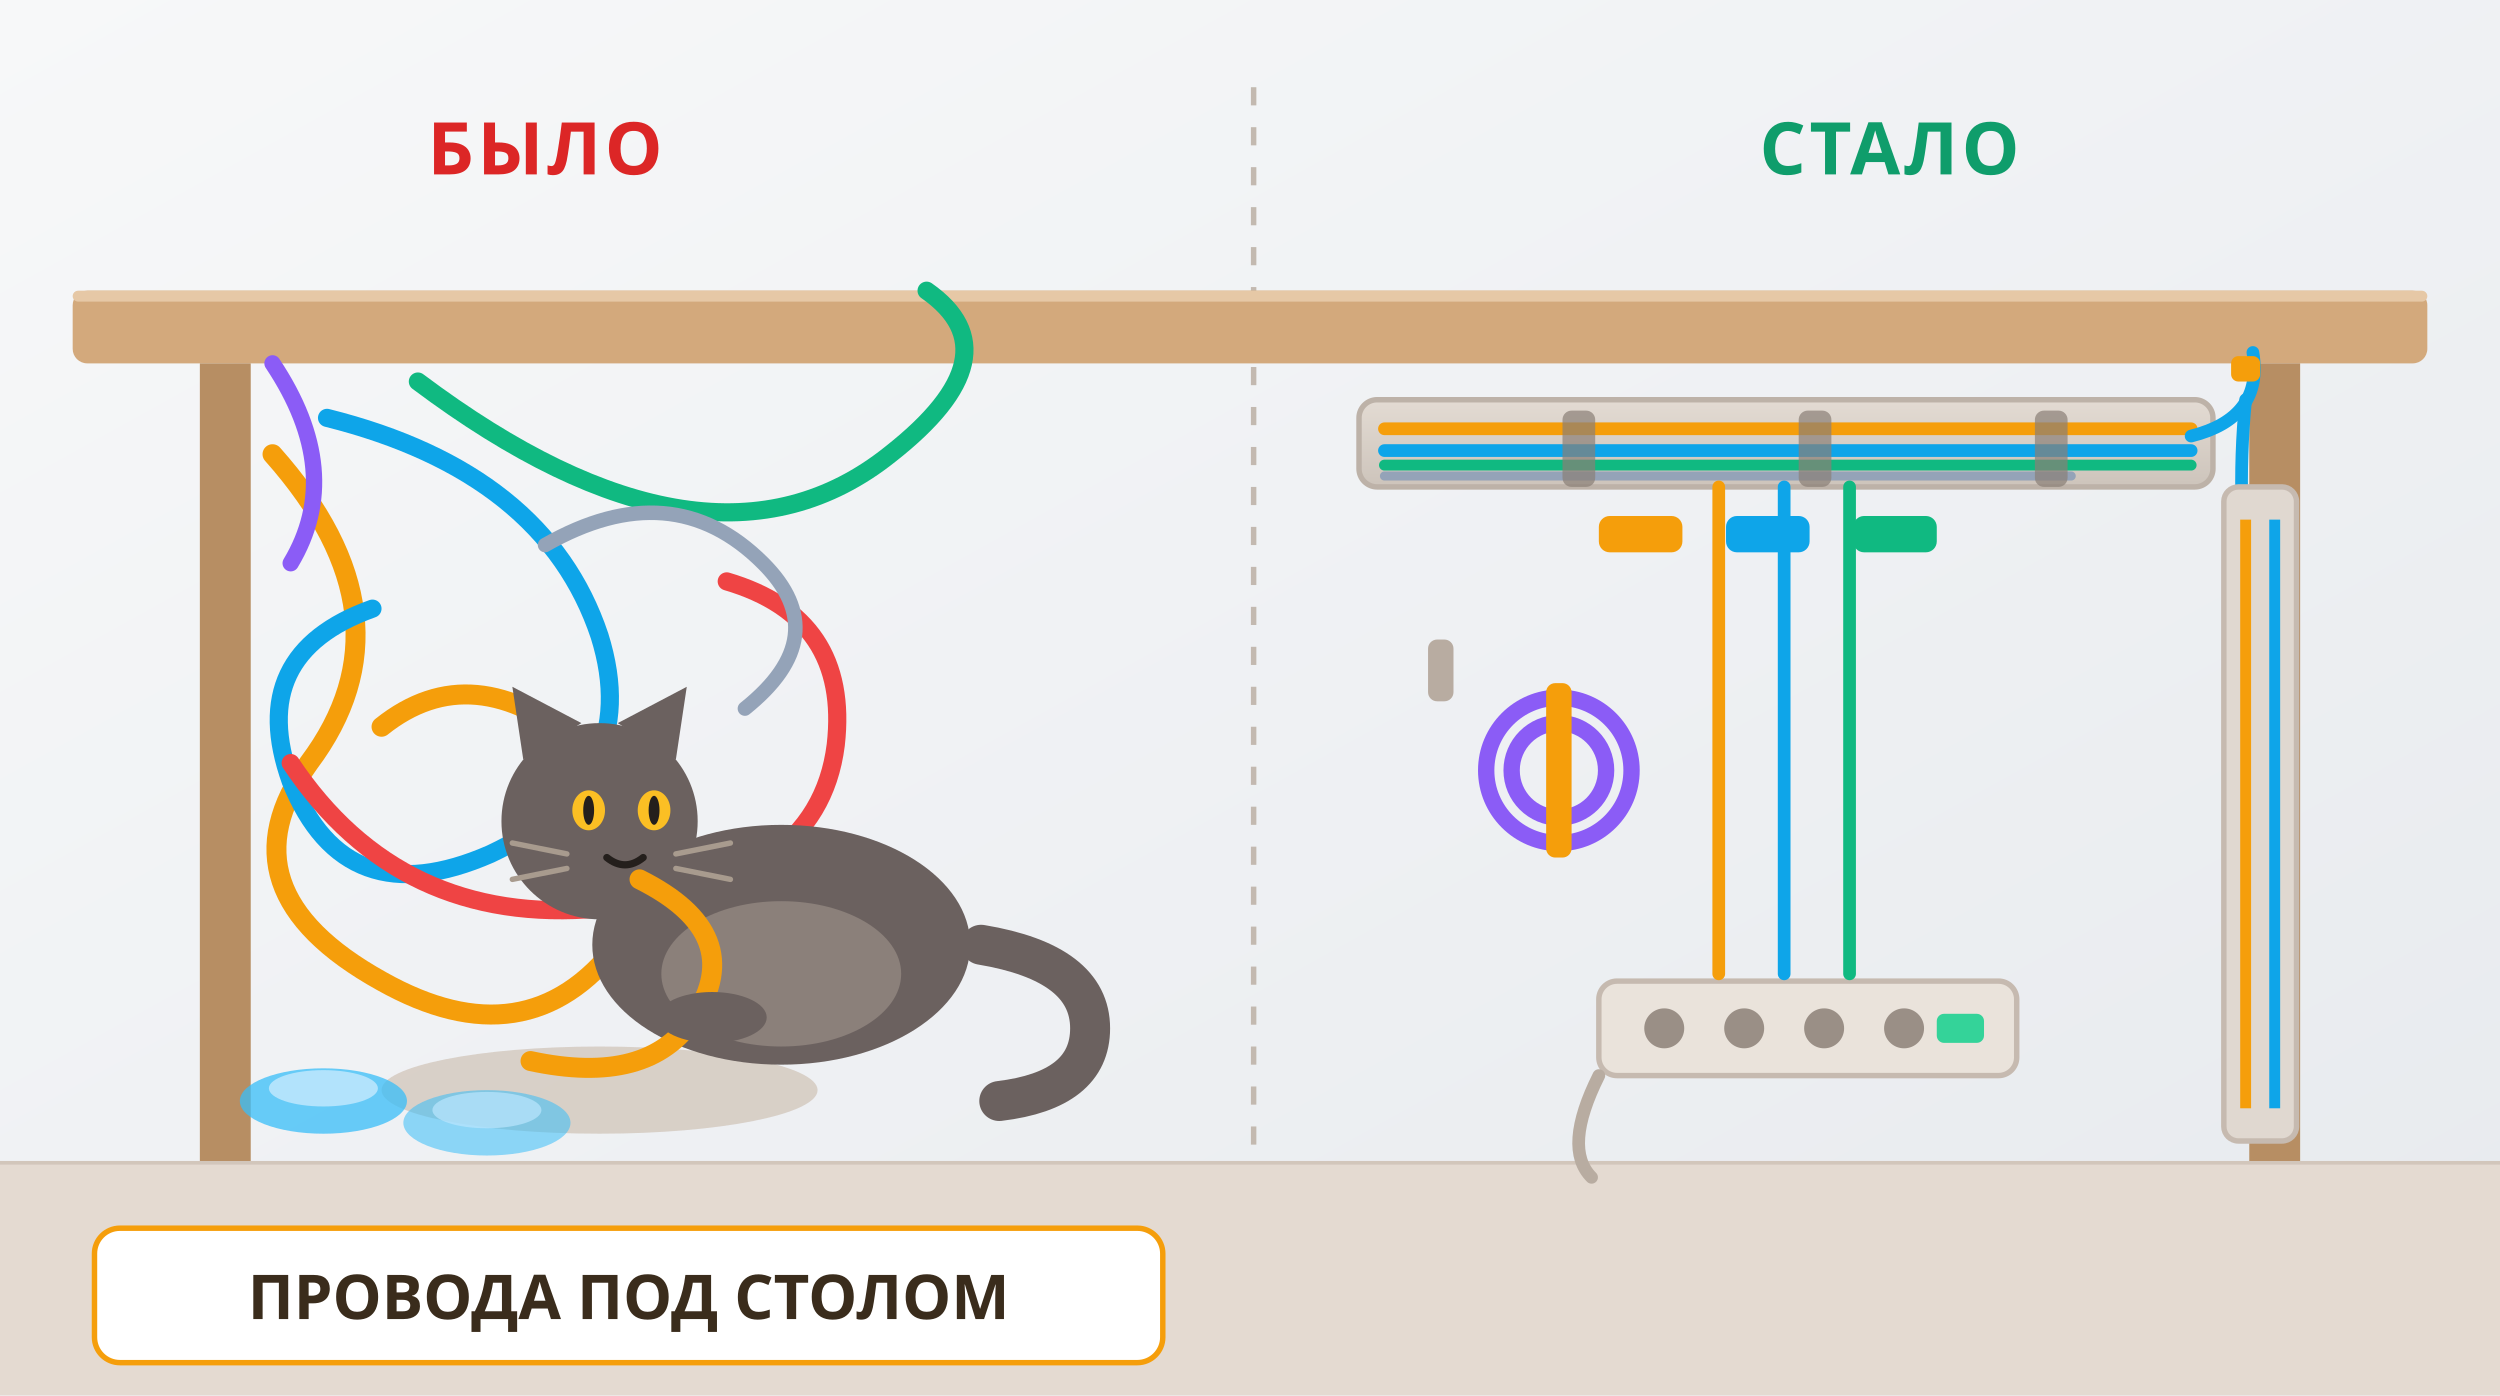
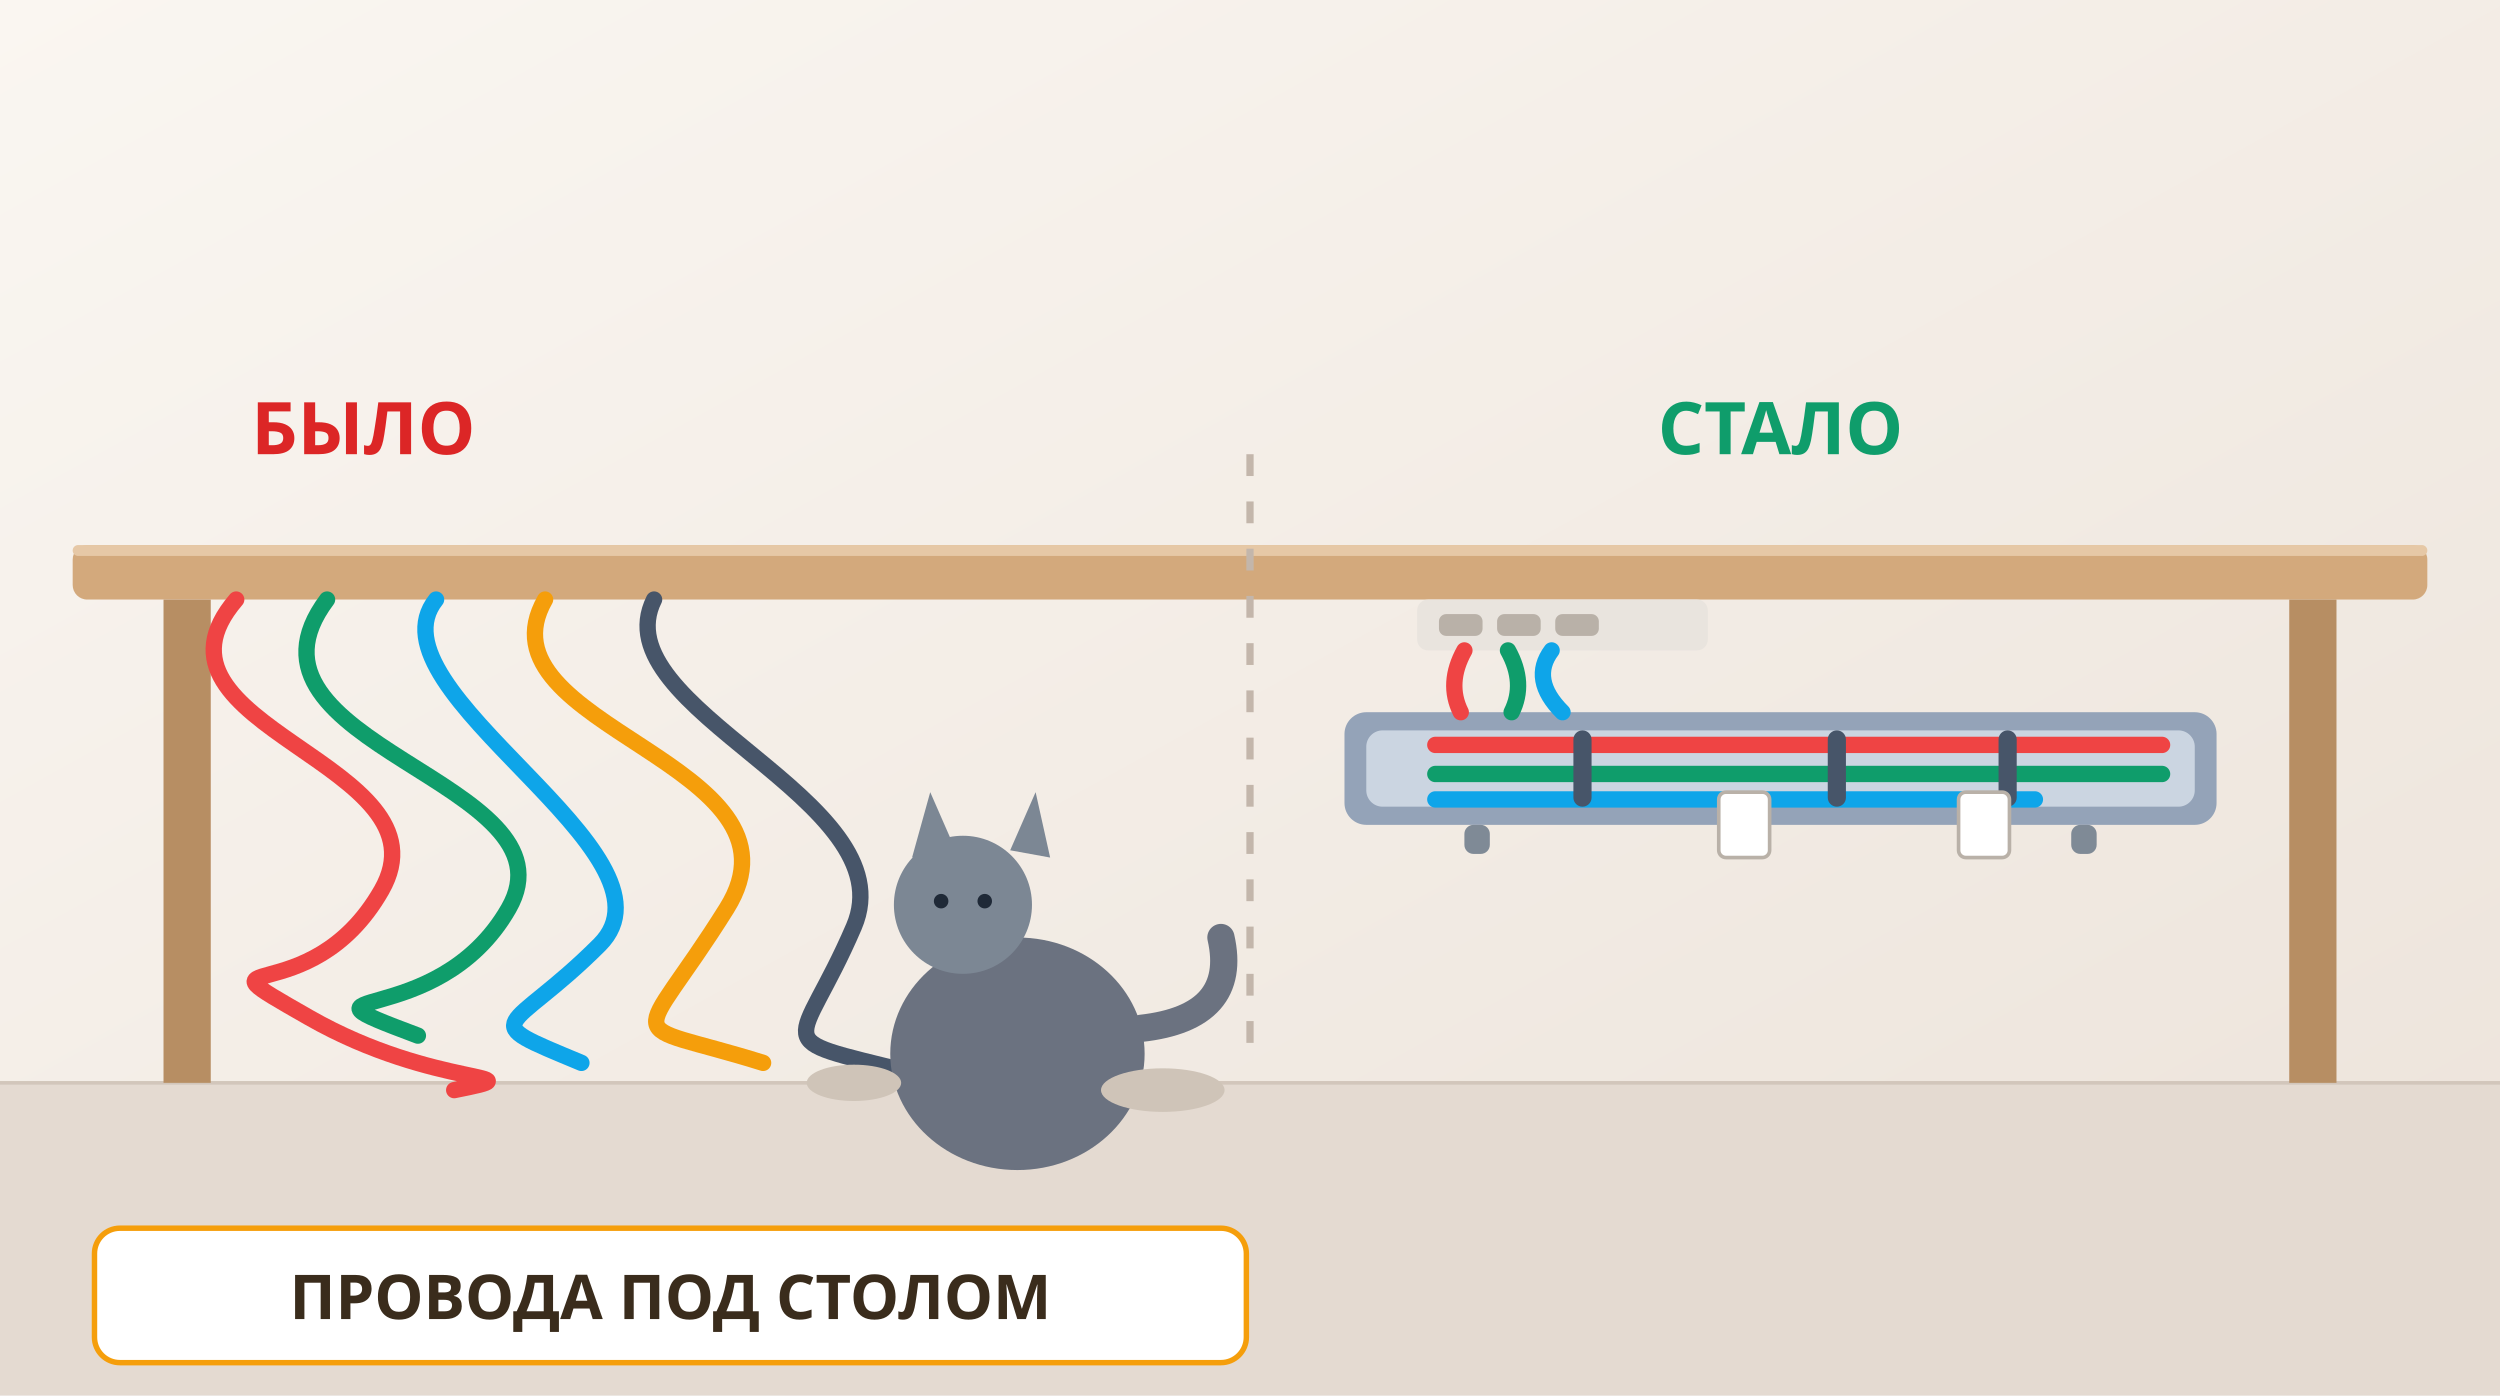
<svg xmlns="http://www.w3.org/2000/svg" viewBox="0 0 1376 768" width="1376" height="768">
  <defs>
-     <linearGradient id="bgCableL" x1="0%" y1="0%" x2="100%" y2="100%">
-       <stop offset="0%" stop-color="#f7f8f9" />
-       <stop offset="100%" stop-color="#e7eaee" />
-     </linearGradient>
-     <linearGradient id="trayMetalL" x1="0%" y1="0%" x2="0%" y2="100%">
-       <stop offset="0%" stop-color="#e3dbd3" />
-       <stop offset="100%" stop-color="#cdc4bb" />
+     <linearGradient id="bg" x1="0%" y1="0%" x2="100%" y2="100%">
+       <stop offset="0%" stop-color="#faf6f1" />
+       <stop offset="100%" stop-color="#ece3da" />
    </linearGradient>
  </defs>
-   <rect width="1376" height="768" fill="url(#bgCableL)" />
-   <text x="300" y="96" font-family="system-ui, sans-serif" font-size="40" font-weight="800" fill="#dc2626" text-anchor="middle" letter-spacing="2">БЫЛО</text>
-   <text x="1040" y="96" font-family="system-ui, sans-serif" font-size="40" font-weight="800" fill="#0f9d6b" text-anchor="middle" letter-spacing="2">СТАЛО</text>
-   <line x1="690" y1="48" x2="690" y2="716" stroke="#c3b9b0" stroke-width="3" stroke-dasharray="10 12" />
-   <rect x="40" y="160" width="1296" height="40" rx="8" fill="#d3a97c" />
-   <rect x="40" y="160" width="1296" height="6" rx="3" fill="#e6c8a6" />
-   <rect x="110" y="200" width="28" height="440" fill="#b78e63" />
-   <rect x="1238" y="200" width="28" height="440" fill="#b78e63" />
-   <rect x="0" y="640" width="1376" height="128" fill="#e4dad1" />
-   <line x1="0" y1="640" x2="1376" y2="640" stroke="#d2c6bb" stroke-width="2" />
-   <g fill="none" stroke-linecap="round" stroke-linejoin="round">
-     <path d="M150 250 q80 90 20 170 q-50 70 40 120 q80 45 130 -20 q40 -60 -20 -110 q-60 -50 -110 -10" stroke="#f59e0b" stroke-width="11" />
-     <path d="M180 230 q120 30 150 120 q25 80 -60 120 q-80 35 -110 -40 q-25 -70 45 -95" stroke="#0ea5e9" stroke-width="10" />
-     <path d="M230 210 q160 120 260 40 q70 -55 20 -90" stroke="#10b981" stroke-width="10" />
-     <path d="M160 420 q60 90 170 80 q120 -10 130 -90 q8 -70 -60 -90" stroke="#ef4444" stroke-width="10" />
-     <path d="M150 200 q40 60 10 110" stroke="#8b5cf6" stroke-width="9" />
-     <path d="M300 300 q70 -40 120 10 q40 40 -10 80" stroke="#94a3b8" stroke-width="8" />
-   </g>
-   <ellipse cx="330" cy="600" rx="120" ry="24" fill="#cfc2b6" fill-opacity="0.7" />
-   <g>
-     <path d="M540 520 q60 10 60 46 q0 34 -50 40" fill="none" stroke="#6b615f" stroke-width="22" stroke-linecap="round" />
-     <ellipse cx="430" cy="520" rx="104" ry="66" fill="#6b615f" />
-     <ellipse cx="430" cy="536" rx="66" ry="40" fill="#8b807a" />
-     <circle cx="330" cy="452" r="54" fill="#6b615f" />
-     <path d="M288 418 l-6 -40 l38 20 z" fill="#6b615f" />
-     <path d="M372 418 l6 -40 l-38 20 z" fill="#6b615f" />
-     <ellipse cx="324" cy="446" rx="9" ry="11" fill="#fbbf24" />
-     <ellipse cx="360" cy="446" rx="9" ry="11" fill="#fbbf24" />
-     <ellipse cx="324" cy="446" rx="3" ry="8" fill="#241f1c" />
-     <ellipse cx="360" cy="446" rx="3" ry="8" fill="#241f1c" />
-     <path d="M334 472 q10 8 20 0" fill="none" stroke="#241f1c" stroke-width="4" stroke-linecap="round" />
-     <path d="M312 470 l-30 -6 M312 478 l-30 6 M372 470 l30 -6 M372 478 l30 6" stroke="#a89b8e" stroke-width="3" stroke-linecap="round" />
-     <path d="M352 484 q60 30 30 76 q-25 38 -90 24" fill="none" stroke="#f59e0b" stroke-width="11" stroke-linecap="round" />
-     <ellipse cx="392" cy="560" rx="30" ry="14" fill="#6b615f" />
-   </g>
-   <g>
-     <ellipse cx="178" cy="606" rx="46" ry="18" fill="#38bdf8" opacity="0.75" />
-     <ellipse cx="178" cy="599" rx="30" ry="10" fill="#bae6fd" opacity="0.9" />
-     <ellipse cx="268" cy="618" rx="46" ry="18" fill="#38bdf8" opacity="0.55" />
-     <ellipse cx="268" cy="611" rx="30" ry="10" fill="#bae6fd" opacity="0.7" />
-   </g>
-   <rect x="748" y="220" width="470" height="48" rx="10" fill="url(#trayMetalL)" stroke="#bdb2a8" stroke-width="3" />
-   <g stroke-linecap="round">
-     <line x1="762" y1="236" x2="1206" y2="236" stroke="#f59e0b" stroke-width="7" />
-     <line x1="762" y1="248" x2="1206" y2="248" stroke="#0ea5e9" stroke-width="7" />
-     <line x1="762" y1="256" x2="1206" y2="256" stroke="#10b981" stroke-width="6" />
-     <line x1="762" y1="262" x2="1140" y2="262" stroke="#94a3b8" stroke-width="5" />
-   </g>
-   <rect x="860" y="226" width="18" height="42" rx="5" fill="#8a7f76" opacity="0.7" />
-   <rect x="990" y="226" width="18" height="42" rx="5" fill="#8a7f76" opacity="0.7" />
-   <rect x="1120" y="226" width="18" height="42" rx="5" fill="#8a7f76" opacity="0.7" />
-   <path d="M1206 240 q40 -10 34 -46" fill="none" stroke="#0ea5e9" stroke-width="7" stroke-linecap="round" />
-   <rect x="1228" y="196" width="16" height="14" rx="4" fill="#f59e0b" />
-   <path d="M1236 220 q-6 60 4 120" fill="none" stroke="#0ea5e9" stroke-width="7" stroke-linecap="round" />
-   <rect x="1228" y="300" width="18" height="14" rx="4" fill="#f59e0b" />
-   <path d="M1236 352 q-8 90 2 160" fill="none" stroke="#0ea5e9" stroke-width="7" stroke-linecap="round" />
-   <rect x="1230" y="430" width="18" height="14" rx="4" fill="#f59e0b" />
-   <g>
-     <rect x="880" y="284" width="46" height="20" rx="6" fill="#f59e0b" />
-     <rect x="950" y="284" width="46" height="20" rx="6" fill="#0ea5e9" />
-     <rect x="1020" y="284" width="46" height="20" rx="6" fill="#10b981" />
-   </g>
-   <rect x="880" y="540" width="230" height="52" rx="10" fill="#eae3db" stroke="#c6bab0" stroke-width="3" />
-   <circle cx="916" cy="566" r="11" fill="#9a8f86" />
-   <circle cx="960" cy="566" r="11" fill="#9a8f86" />
-   <circle cx="1004" cy="566" r="11" fill="#9a8f86" />
-   <circle cx="1048" cy="566" r="11" fill="#9a8f86" />
-   <rect x="1066" y="558" width="26" height="16" rx="4" fill="#34d399" />
-   <path d="M880 592 q-20 40 -4 56" fill="none" stroke="#b8aca1" stroke-width="7" stroke-linecap="round" />
-   <g stroke-linecap="round" fill="none">
-     <path d="M946 268 v268" stroke="#f59e0b" stroke-width="7" />
-     <path d="M982 268 v268" stroke="#0ea5e9" stroke-width="7" />
-     <path d="M1018 268 v268" stroke="#10b981" stroke-width="7" />
-   </g>
-   <rect x="1224" y="268" width="40" height="360" rx="8" fill="#e0d8d0" stroke="#c6bab0" stroke-width="3" />
-   <line x1="1236" y1="286" x2="1236" y2="610" stroke="#f59e0b" stroke-width="6" />
-   <line x1="1252" y1="286" x2="1252" y2="610" stroke="#0ea5e9" stroke-width="6" />
-   <rect x="786" y="352" width="14" height="34" rx="5" fill="#b8aca1" />
-   <g fill="none" stroke="#8b5cf6" stroke-width="9" stroke-linecap="round">
-     <circle cx="858" cy="424" r="40" />
-     <circle cx="858" cy="424" r="26" />
-   </g>
-   <rect x="851" y="376" width="14" height="96" rx="5" fill="#f59e0b" />
-   <rect x="52" y="676" width="588" height="74" rx="14" fill="#ffffff" stroke="#f59e0b" stroke-width="3" />
-   <text x="346" y="726" font-family="system-ui, sans-serif" font-size="34" font-weight="800" fill="#3a2c1c" text-anchor="middle">ПРОВОДА ПОД СТОЛОМ</text>
+   <rect width="1376" height="768" fill="url(#bg)" />
+   <rect x="0" y="596" width="1376" height="172" fill="#e4dad1" />
+   <line x1="0" y1="596" x2="1376" y2="596" stroke="#d2c6bb" stroke-width="2" />
+   <rect x="40" y="300" width="1296" height="30" rx="8" fill="#d3a97c" />
+   <rect x="40" y="300" width="1296" height="6" rx="3" fill="#e6c8a6" />
+   <rect x="90" y="330" width="26" height="266" fill="#b78e63" />
+   <rect x="1260" y="330" width="26" height="266" fill="#b78e63" />
+   <line x1="688" y1="250" x2="688" y2="580" stroke="#c3b6ab" stroke-width="4" stroke-dasharray="12 14" />
+   <path d="M130 330 C 70 400 250 420 210 490 S 100 520 170 560 S 300 590 250 600" fill="none" stroke="#ef4444" stroke-width="9" stroke-linecap="round" />
+   <path d="M180 330 C 120 410 320 430 280 500 S 150 540 230 570" fill="none" stroke="#0f9d6b" stroke-width="9" stroke-linecap="round" />
+   <path d="M240 330 C 200 380 380 470 330 520 S 260 560 320 585" fill="none" stroke="#0ea5e9" stroke-width="9" stroke-linecap="round" />
+   <path d="M300 330 C 260 400 450 420 400 500 S 340 560 420 585" fill="none" stroke="#f59e0b" stroke-width="9" stroke-linecap="round" />
+   <path d="M360 330 C 330 390 500 440 470 510 S 420 570 500 590" fill="none" stroke="#475569" stroke-width="9" stroke-linecap="round" />
+   <ellipse cx="560" cy="580" rx="70" ry="64" fill="#6b7280" />
+   <circle cx="530" cy="498" r="38" fill="#7c8794" />
+   <polygon points="502,472 512,436 526,468" fill="#7c8794" />
+   <polygon points="556,468 570,436 578,472" fill="#7c8794" />
+   <circle cx="518" cy="496" r="4" fill="#1f2937" />
+   <circle cx="542" cy="496" r="4" fill="#1f2937" />
+   <path d="M628 566 q54 -6 44 -50" fill="none" stroke="#6b7280" stroke-width="15" stroke-linecap="round" />
+   <ellipse cx="470" cy="596" rx="26" ry="10" fill="#cfc4b8" />
+   <ellipse cx="640" cy="600" rx="34" ry="12" fill="#cfc4b8" />
+   <rect x="780" y="330" width="160" height="28" rx="6" fill="#e9e4de" />
+   <rect x="792" y="338" width="24" height="12" rx="4" fill="#b9b1a8" />
+   <rect x="824" y="338" width="24" height="12" rx="4" fill="#b9b1a8" />
+   <rect x="856" y="338" width="24" height="12" rx="4" fill="#b9b1a8" />
+   <rect x="740" y="392" width="480" height="62" rx="12" fill="#94a3b8" />
+   <rect x="752" y="402" width="456" height="42" rx="9" fill="#cbd5e1" />
+   <rect x="806" y="454" width="14" height="16" rx="5" fill="#7f8a96" />
+   <rect x="1140" y="454" width="14" height="16" rx="5" fill="#7f8a96" />
+   <path d="M790 410 H1190" fill="none" stroke="#ef4444" stroke-width="9" stroke-linecap="round" />
+   <path d="M790 426 H1190" fill="none" stroke="#0f9d6b" stroke-width="9" stroke-linecap="round" />
+   <path d="M790 440 H1120" fill="none" stroke="#0ea5e9" stroke-width="9" stroke-linecap="round" />
+   <rect x="866" y="402" width="10" height="42" rx="5" fill="#475569" />
+   <rect x="1006" y="402" width="10" height="42" rx="5" fill="#475569" />
+   <rect x="1100" y="402" width="10" height="42" rx="5" fill="#475569" />
+   <rect x="946" y="436" width="28" height="36" rx="4" fill="#ffffff" stroke="#b9b1a8" stroke-width="2" />
+   <rect x="1078" y="436" width="28" height="36" rx="4" fill="#ffffff" stroke="#b9b1a8" stroke-width="2" />
+   <path d="M806 358 q-10 18 -2 34" fill="none" stroke="#ef4444" stroke-width="9" stroke-linecap="round" />
+   <path d="M830 358 q10 18 2 34" fill="none" stroke="#0f9d6b" stroke-width="9" stroke-linecap="round" />
+   <path d="M854 358 q-12 16 6 34" fill="none" stroke="#0ea5e9" stroke-width="9" stroke-linecap="round" />
+   <text x="200" y="250" font-family="system-ui, sans-serif" font-size="40" font-weight="800" fill="#dc2626" text-anchor="middle">БЫЛО</text>
+   <text x="980" y="250" font-family="system-ui, sans-serif" font-size="40" font-weight="800" fill="#0f9d6b" text-anchor="middle">СТАЛО</text>
+   <rect x="52" y="676" width="634" height="74" rx="14" fill="#ffffff" stroke="#f59e0b" stroke-width="3" />
+   <text x="369" y="726" font-family="system-ui, sans-serif" font-size="34" font-weight="800" fill="#3a2c1c" text-anchor="middle">ПРОВОДА ПОД СТОЛОМ</text>
</svg>
